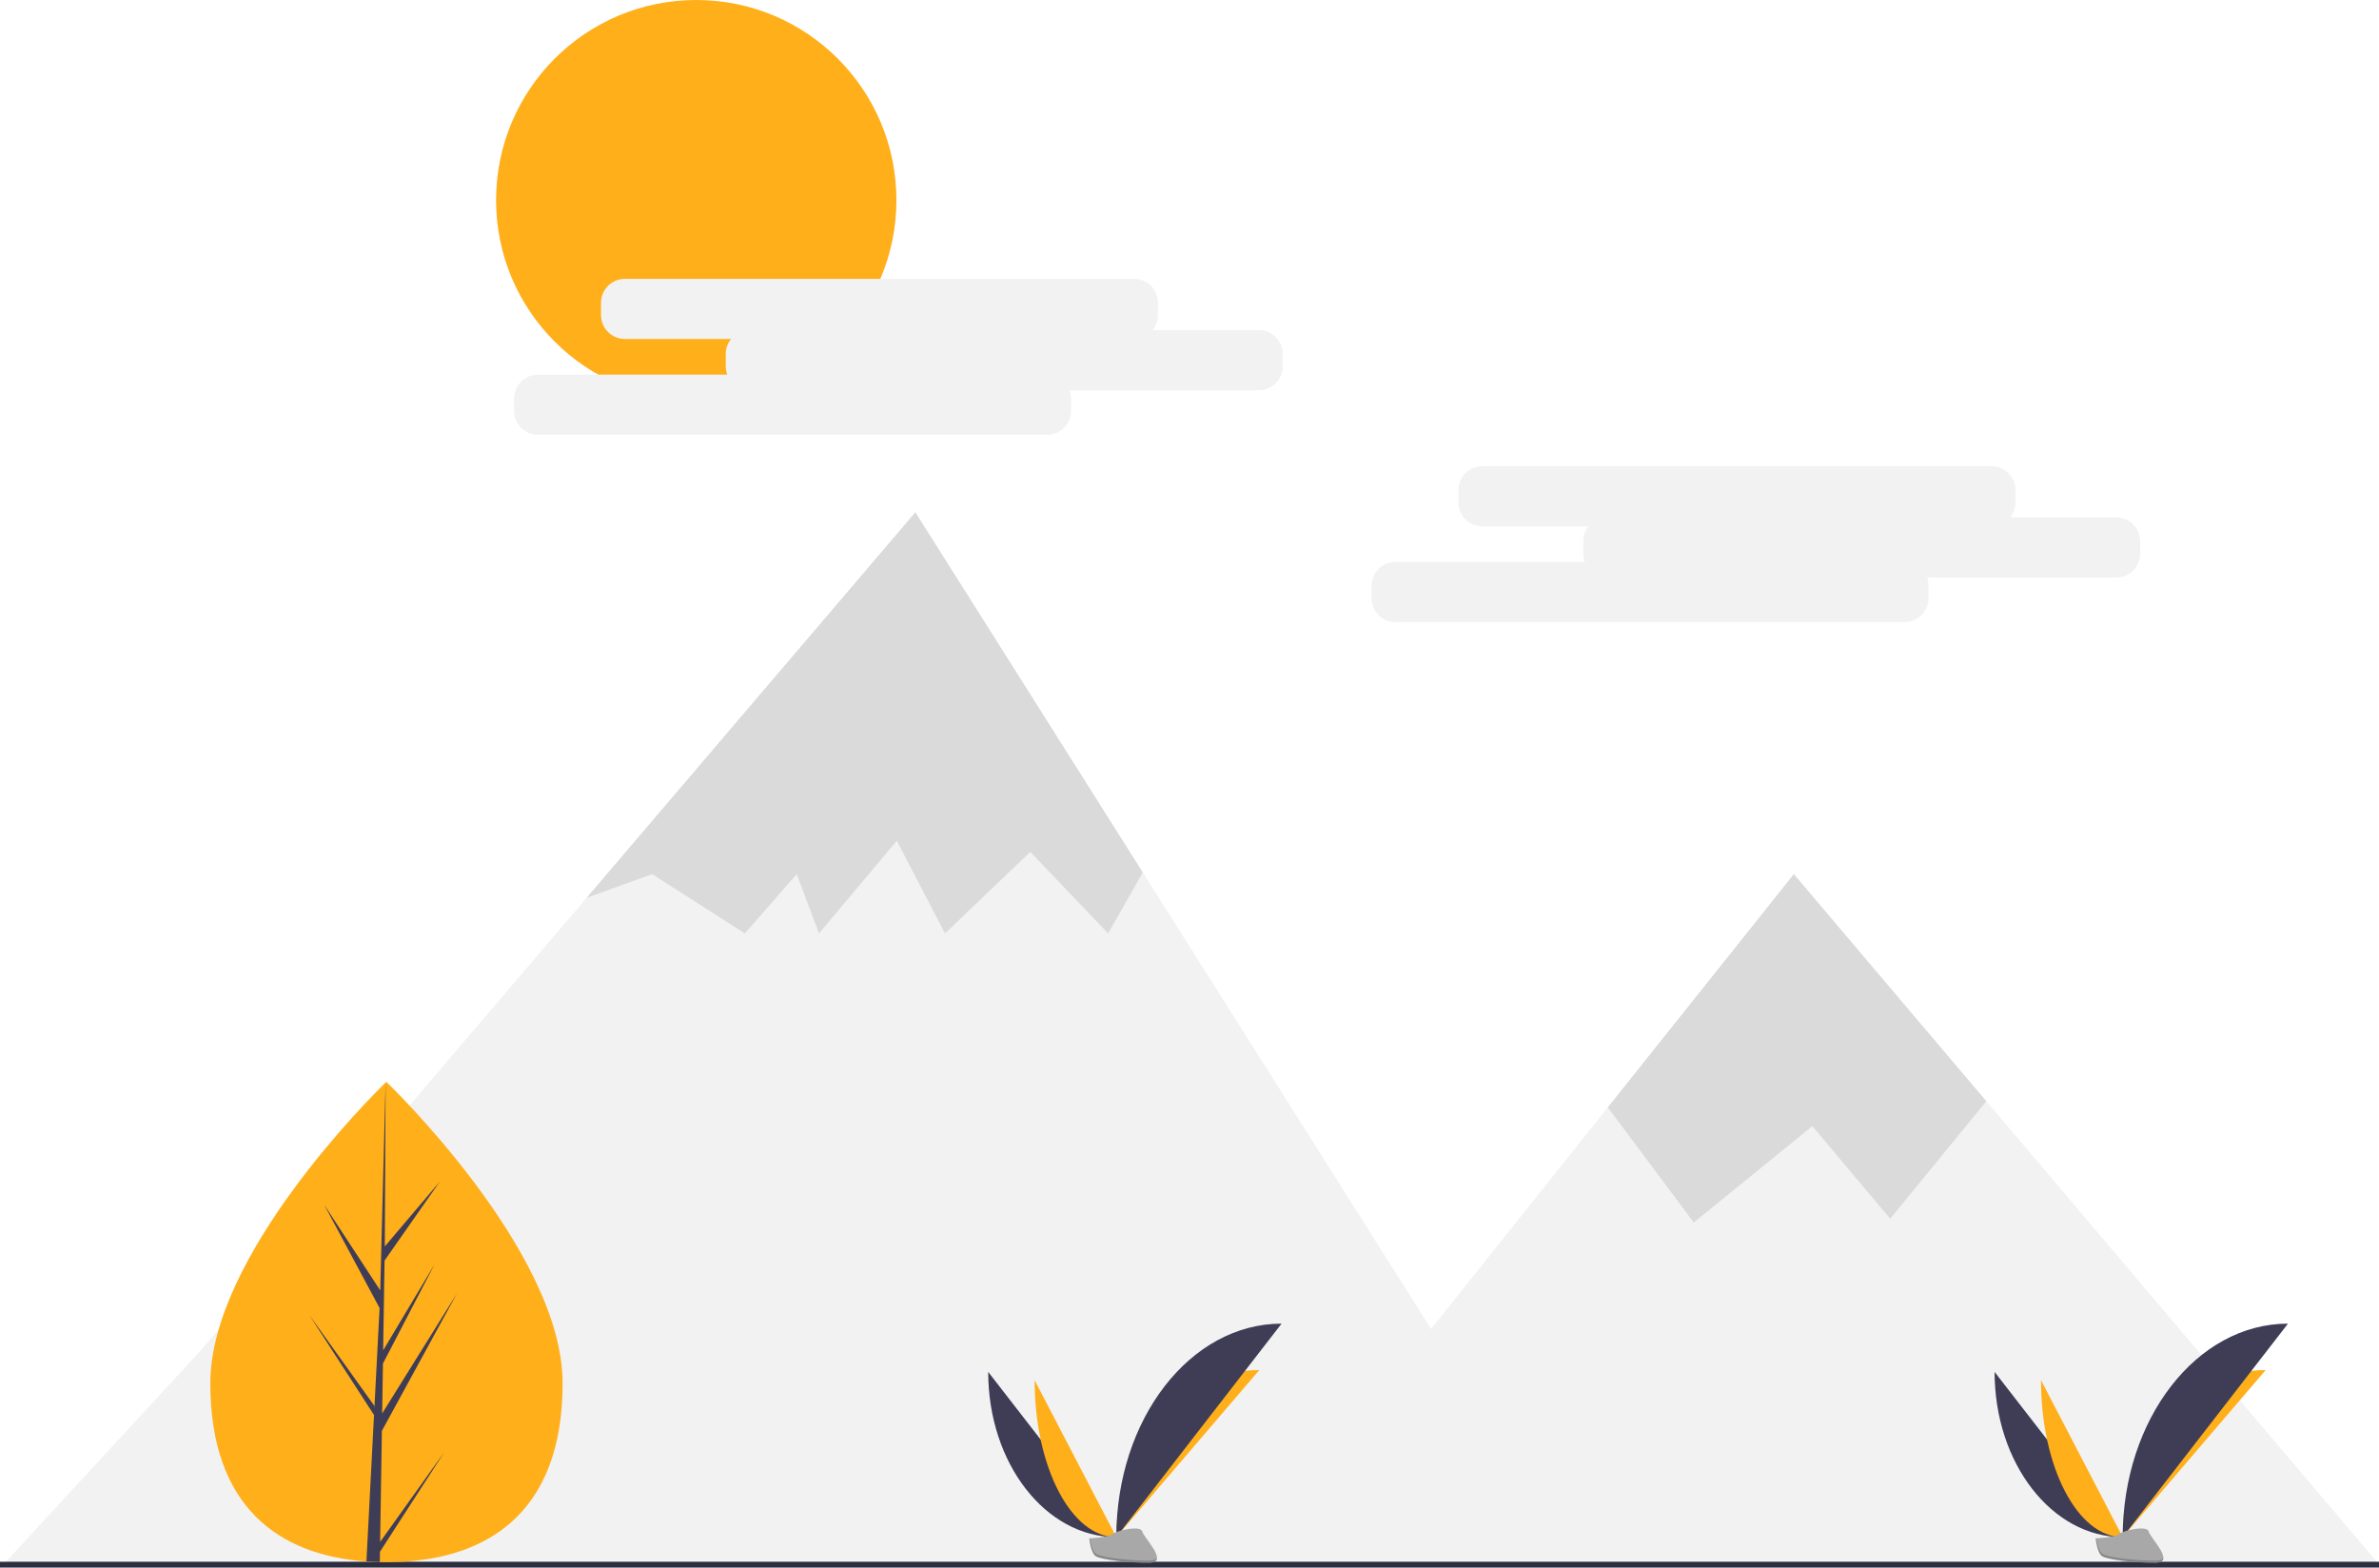
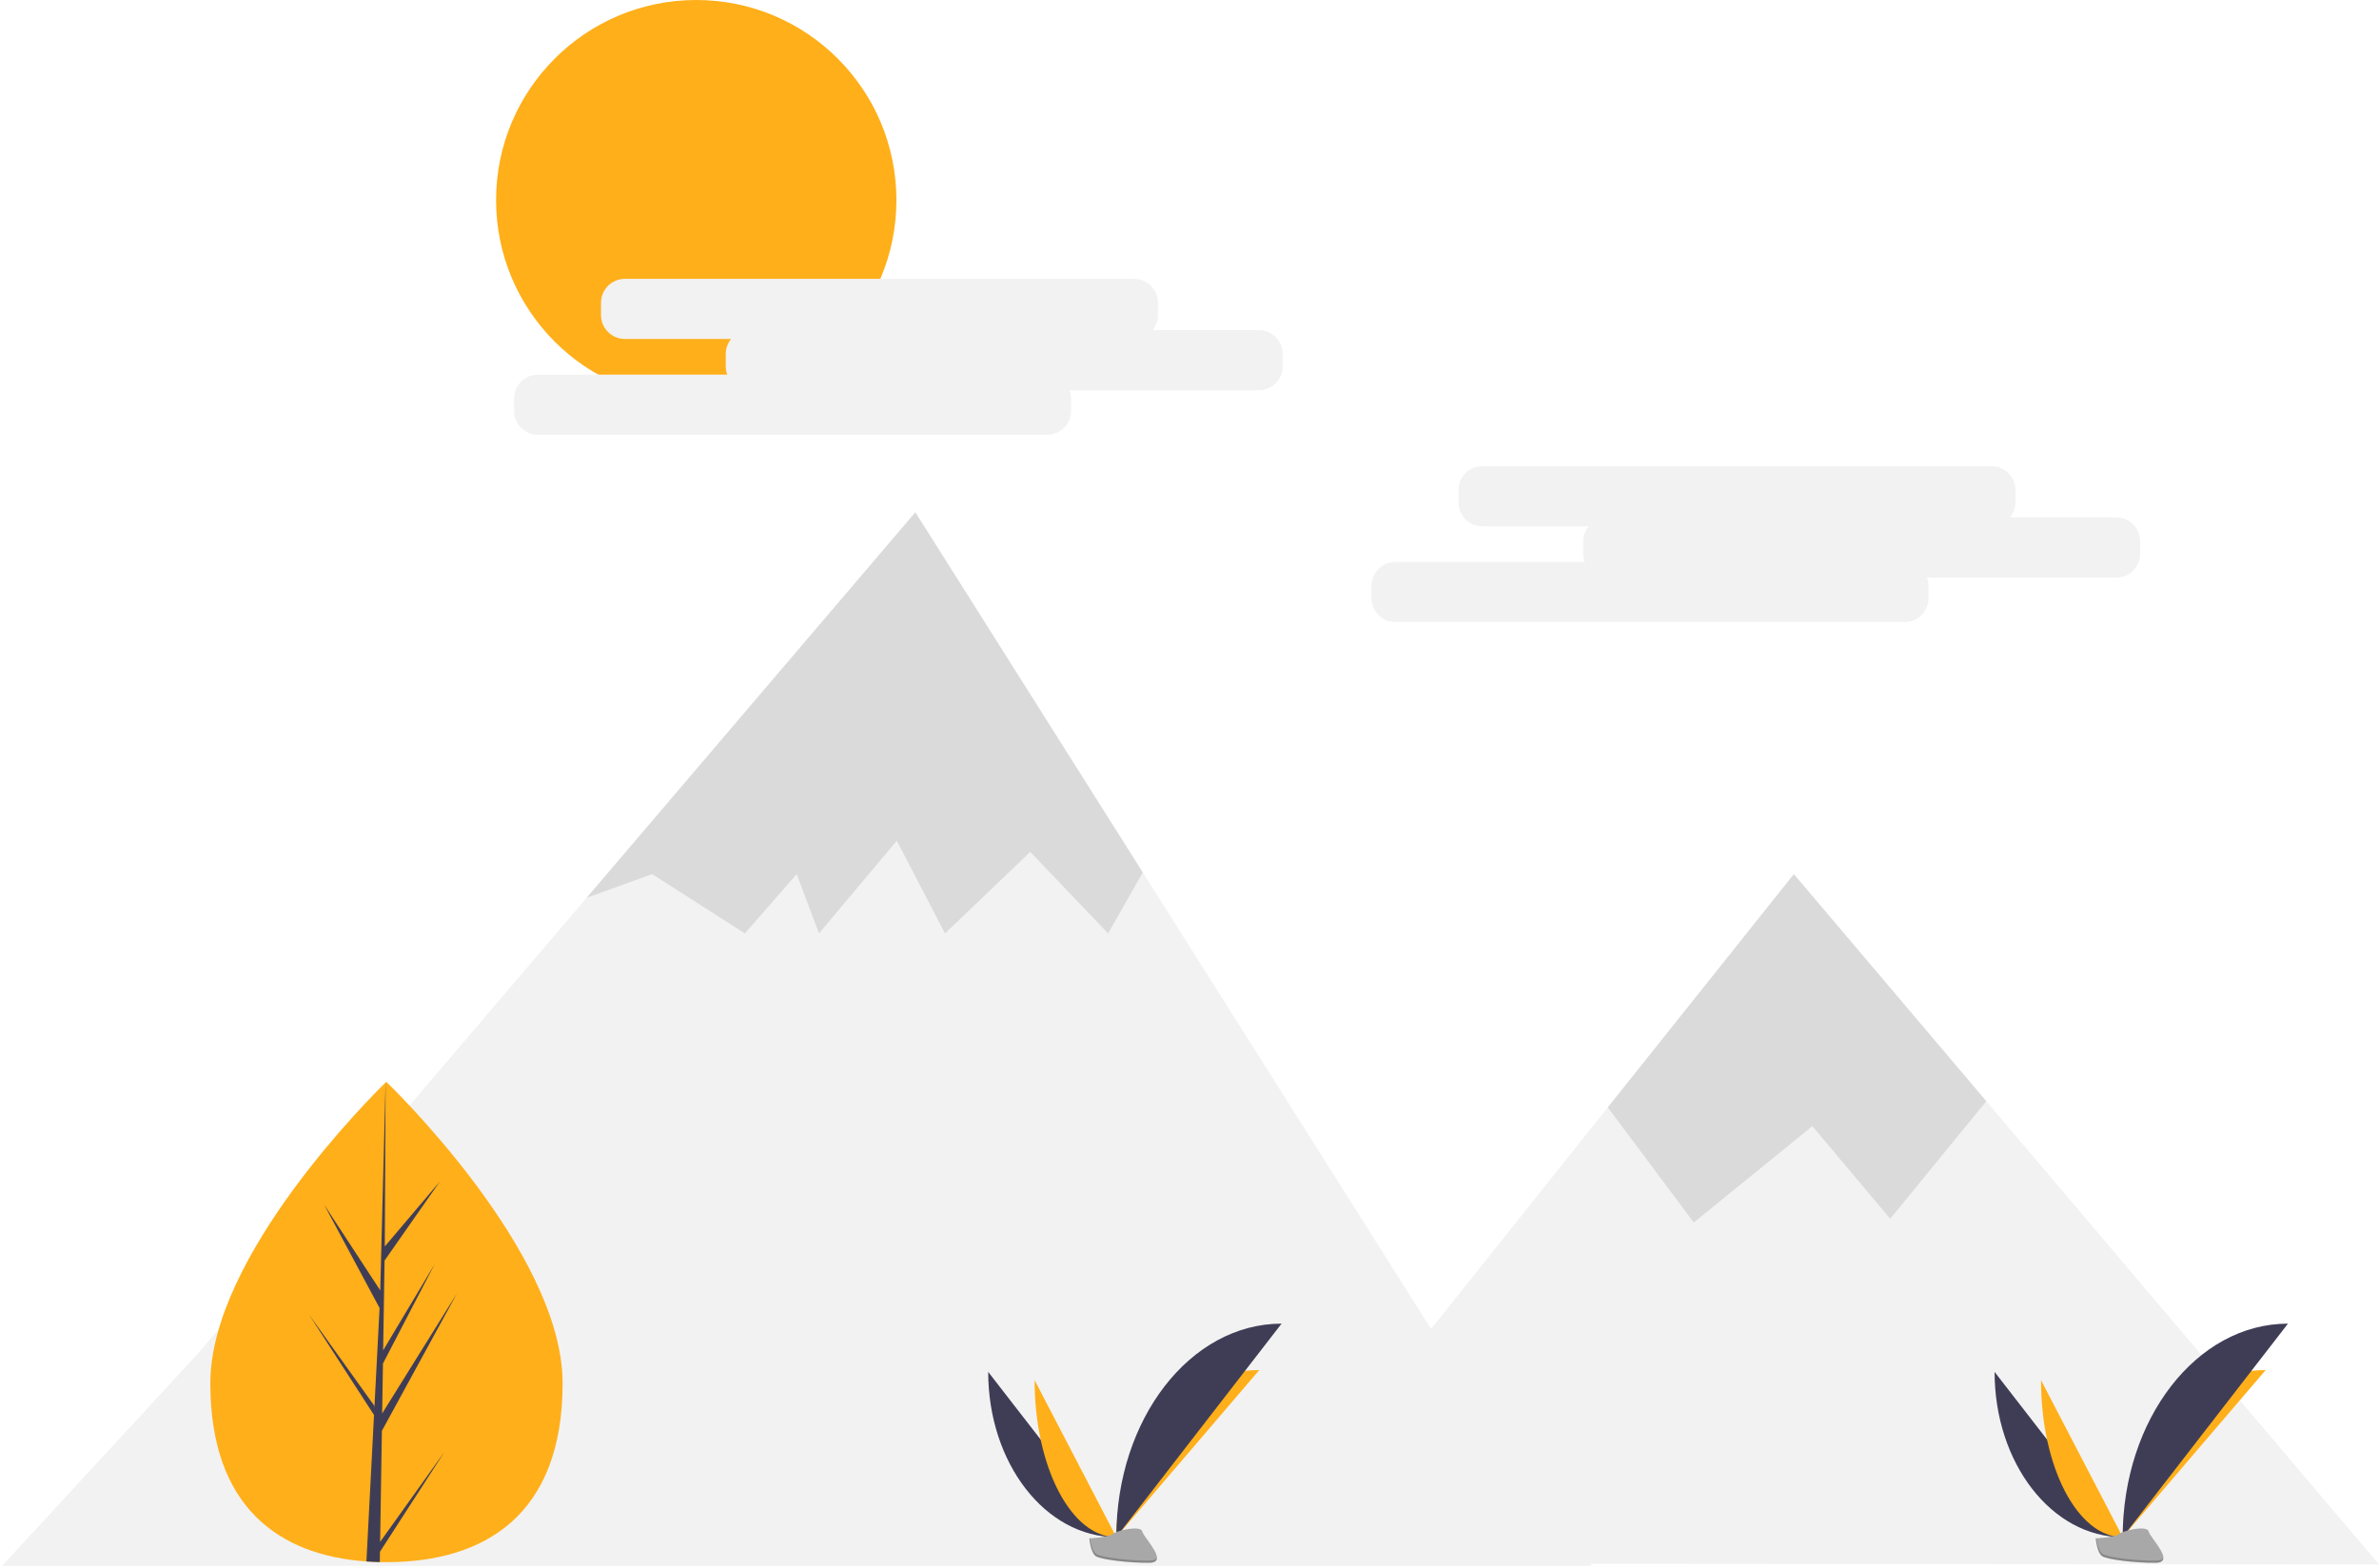
<svg xmlns="http://www.w3.org/2000/svg" width="990.473" height="652.743" viewBox="0 0 990.473 652.743">
-   <g id="Group_273" data-name="Group 273" transform="translate(-700 -174.797)">
-     <circle id="Ellipse_12" data-name="Ellipse 12" cx="83.337" cy="83.337" r="83.337" transform="translate(906.538 174.797)" fill="#ffaf19" />
-     <g id="Group_254" data-name="Group 254" transform="translate(541 305.994)">
-       <g id="Group_252" data-name="Group 252">
+   <g id="landscape" data-name="Group 273" transform="translate(-700 -174.797)">
+     <circle id="sunshine" data-name="Ellipse 12" cx="83.337" cy="83.337" r="83.337" transform="translate(906.538 174.797)" fill="#ffaf19" />
+     <g id="mountains" data-name="Group 254" transform="translate(541 305.994)">
+       <g id="mountain1" data-name="Group 252">
        <path id="Path_315" data-name="Path 315" d="M821.565,520.817H159.71L241.6,432.051,392.891,254.592l10.2-11.959L539.942,82.1l94.7,149.981,2.479,3.925L757.591,426.789Z" transform="translate(0.153 0)" fill="#f2f2f2" />
        <path id="Path_318" data-name="Path 318" d="M591.522,232.085l-14.45,25.388-32.4-33.943-35.5,33.943L489.108,218.9,456.7,257.473l-9.261-24.683-21.6,24.683L387.254,232.79l-27.284,9.844L496.825,82.1Z" transform="translate(43.27 0)" opacity="0.1" />
      </g>
-       <g id="Group_253" data-name="Group 253">
+       <g id="mountain2" data-name="Group 253">
        <path id="Path_316" data-name="Path 316" d="M1057.715,493.54,894.236,300.647,814.094,206.09l-77.457,97.119-70.651,88.614L585.18,493.139" transform="translate(91.759 26.695)" fill="#f2f2f2" />
        <path id="Path_319" data-name="Path 319" d="M867.4,300.647l-40.018,48.967-32.408-38.581-49.384,40.124L709.8,303.209l77.458-97.119Z" transform="translate(118.591 26.695)" opacity="0.1" />
      </g>
-       <rect id="Rectangle_295" data-name="Rectangle 295" width="990.473" height="2.431" transform="translate(159 519.116)" fill="#2f2e41" />
    </g>
-     <g id="Group_272" data-name="Group 272">
-       <g id="Group_256" data-name="Group 256" transform="translate(390 219)">
+     <g id="plants" data-name="Group 272">
+       <g id="plant1" data-name="Group 256" transform="translate(390 219)">
        <path id="Path_338" data-name="Path 338" d="M777.429,633.081c0,38.029,23.857,68.8,53.341,68.8" transform="translate(-56 -106.019)" fill="#3f3d56" />
        <path id="Path_339" data-name="Path 339" d="M830.769,701.882c0-38.456,26.623-69.575,59.525-69.575" transform="translate(-56 -106.019)" fill="#ffaf19" />
        <path id="Path_340" data-name="Path 340" d="M796.755,636.528c0,36.124,15.213,65.354,34.014,65.354" transform="translate(-56 -106.019)" fill="#ffaf19" />
        <path id="Path_341" data-name="Path 341" d="M830.769,701.882c0-49.139,30.773-88.9,68.8-88.9" transform="translate(-56 -106.019)" fill="#3f3d56" />
        <path id="Path_342" data-name="Path 342" d="M819.548,702.367s7.565-.233,9.844-1.856,11.636-3.562,12.2-.958,11.368,12.949,2.828,13.018-19.844-1.33-22.119-2.716S819.548,702.367,819.548,702.367Z" transform="translate(-56 -106.019)" fill="#a8a8a8" />
        <path id="Path_343" data-name="Path 343" d="M844.574,711.664c-8.54.069-19.844-1.33-22.119-2.716-1.733-1.056-2.423-4.843-2.654-6.59l-.253.01s.479,6.1,2.755,7.487,13.579,2.785,22.119,2.716c2.465-.02,3.317-.9,3.27-2.2C847.349,711.159,846.409,711.649,844.574,711.664Z" transform="translate(-56 -106.019)" opacity="0.2" />
      </g>
-       <g id="Group_257" data-name="Group 257" transform="translate(809 219)">
+       <g id="plant2" data-name="Group 257" transform="translate(809 219)">
        <path id="Path_338-2" data-name="Path 338" d="M777.429,633.081c0,38.029,23.857,68.8,53.341,68.8" transform="translate(-56 -106.019)" fill="#3f3d56" />
        <path id="Path_339-2" data-name="Path 339" d="M830.769,701.882c0-38.456,26.623-69.575,59.525-69.575" transform="translate(-56 -106.019)" fill="#ffaf19" />
        <path id="Path_340-2" data-name="Path 340" d="M796.755,636.528c0,36.124,15.213,65.354,34.014,65.354" transform="translate(-56 -106.019)" fill="#ffaf19" />
        <path id="Path_341-2" data-name="Path 341" d="M830.769,701.882c0-49.139,30.773-88.9,68.8-88.9" transform="translate(-56 -106.019)" fill="#3f3d56" />
        <path id="Path_342-2" data-name="Path 342" d="M819.548,702.367s7.565-.233,9.844-1.856,11.636-3.562,12.2-.958,11.368,12.949,2.828,13.018-19.844-1.33-22.119-2.716S819.548,702.367,819.548,702.367Z" transform="translate(-56 -106.019)" fill="#a8a8a8" />
        <path id="Path_343-2" data-name="Path 343" d="M844.574,711.664c-8.54.069-19.844-1.33-22.119-2.716-1.733-1.056-2.423-4.843-2.654-6.59l-.253.01s.479,6.1,2.755,7.487,13.579,2.785,22.119,2.716c2.465-.02,3.317-.9,3.27-2.2C847.349,711.159,846.409,711.649,844.574,711.664Z" transform="translate(-56 -106.019)" opacity="0.2" />
      </g>
-       <g id="Group_259" data-name="Group 259" transform="translate(409 502)">
+       <g id="tree" data-name="Group 259" transform="translate(409 502)">
        <path id="Path_366" data-name="Path 366" d="M649.063,343.731c.027,55.231-32.8,74.529-73.3,74.549q-1.411,0-2.809-.03-2.816-.059-5.572-.254c-36.554-2.57-64.964-22.829-64.989-74.194-.026-53.156,67.879-120.272,72.972-125.234,0,0,0,0,.009,0,.193-.189.292-.284.292-.284S649.037,288.5,649.063,343.731Z" transform="translate(-123.825 -95)" fill="#ffaf19" />
        <path id="Path_367" data-name="Path 367" d="M652.437,409.833l26.8-37.488-26.869,41.6-.07,4.3q-2.816-.059-5.572-.254l2.863-55.255-.023-.428.049-.081.272-5.221-26.977-41.679L649.97,353.1l.068,1.107,2.163-41.747-23.1-43.072,23.377,35.735,2.231-86.555.009-.288v.284l-.345,68.257,22.955-27.071L654.279,292.7l-.589,37.381L675.128,294.2l-21.521,41.379-.327,20.786,31.113-49.949-31.231,57.2Z" transform="translate(-203.17 -95)" fill="#3f3d56" />
      </g>
    </g>
-     <g id="Group_270" data-name="Group 270" transform="translate(666.04 344)">
+     <g id="cloud1" data-name="Group 270" transform="translate(666.04 344)">
      <rect id="Rectangle_296" data-name="Rectangle 296" width="231.881" height="25.04" rx="9.96" transform="translate(641.18 24.91)" fill="#f2f2f2" />
      <rect id="Rectangle_297" data-name="Rectangle 297" width="231.881" height="25.04" rx="9.96" transform="translate(693.119 46.244)" fill="#f2f2f2" />
      <rect id="Rectangle_298" data-name="Rectangle 298" width="231.881" height="25.04" rx="9.96" transform="translate(605 64.796)" fill="#f2f2f2" />
    </g>
-     <g id="Group_271" data-name="Group 271" transform="translate(309.04 266)">
+     <g id="cloud2" data-name="Group 271" transform="translate(309.04 266)">
      <rect id="Rectangle_296-2" data-name="Rectangle 296" width="231.881" height="25.04" rx="9.96" transform="translate(641.18 24.91)" fill="#f2f2f2" />
      <rect id="Rectangle_297-2" data-name="Rectangle 297" width="231.881" height="25.04" rx="9.96" transform="translate(693.119 46.244)" fill="#f2f2f2" />
      <rect id="Rectangle_298-2" data-name="Rectangle 298" width="231.881" height="25.04" rx="9.96" transform="translate(605 64.796)" fill="#f2f2f2" />
    </g>
  </g>
</svg>
